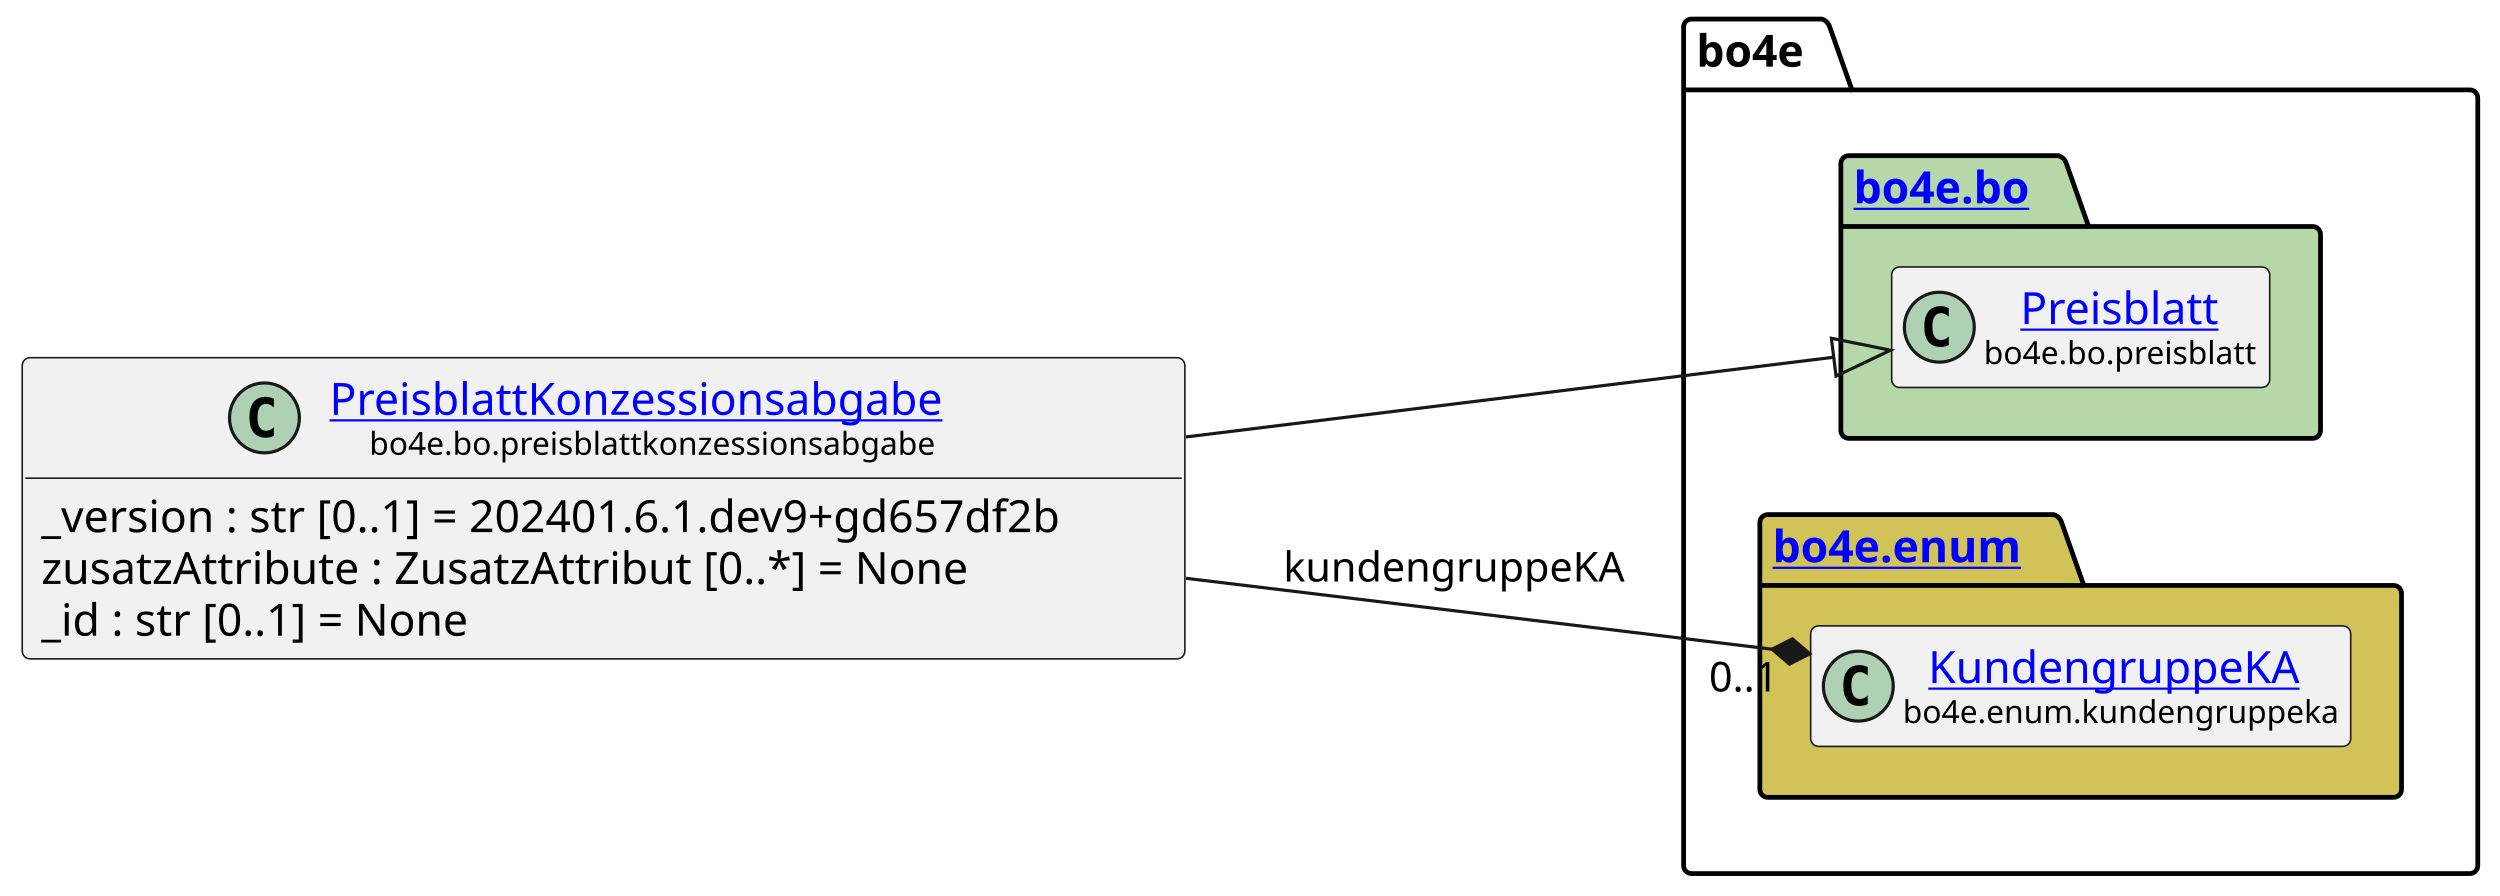
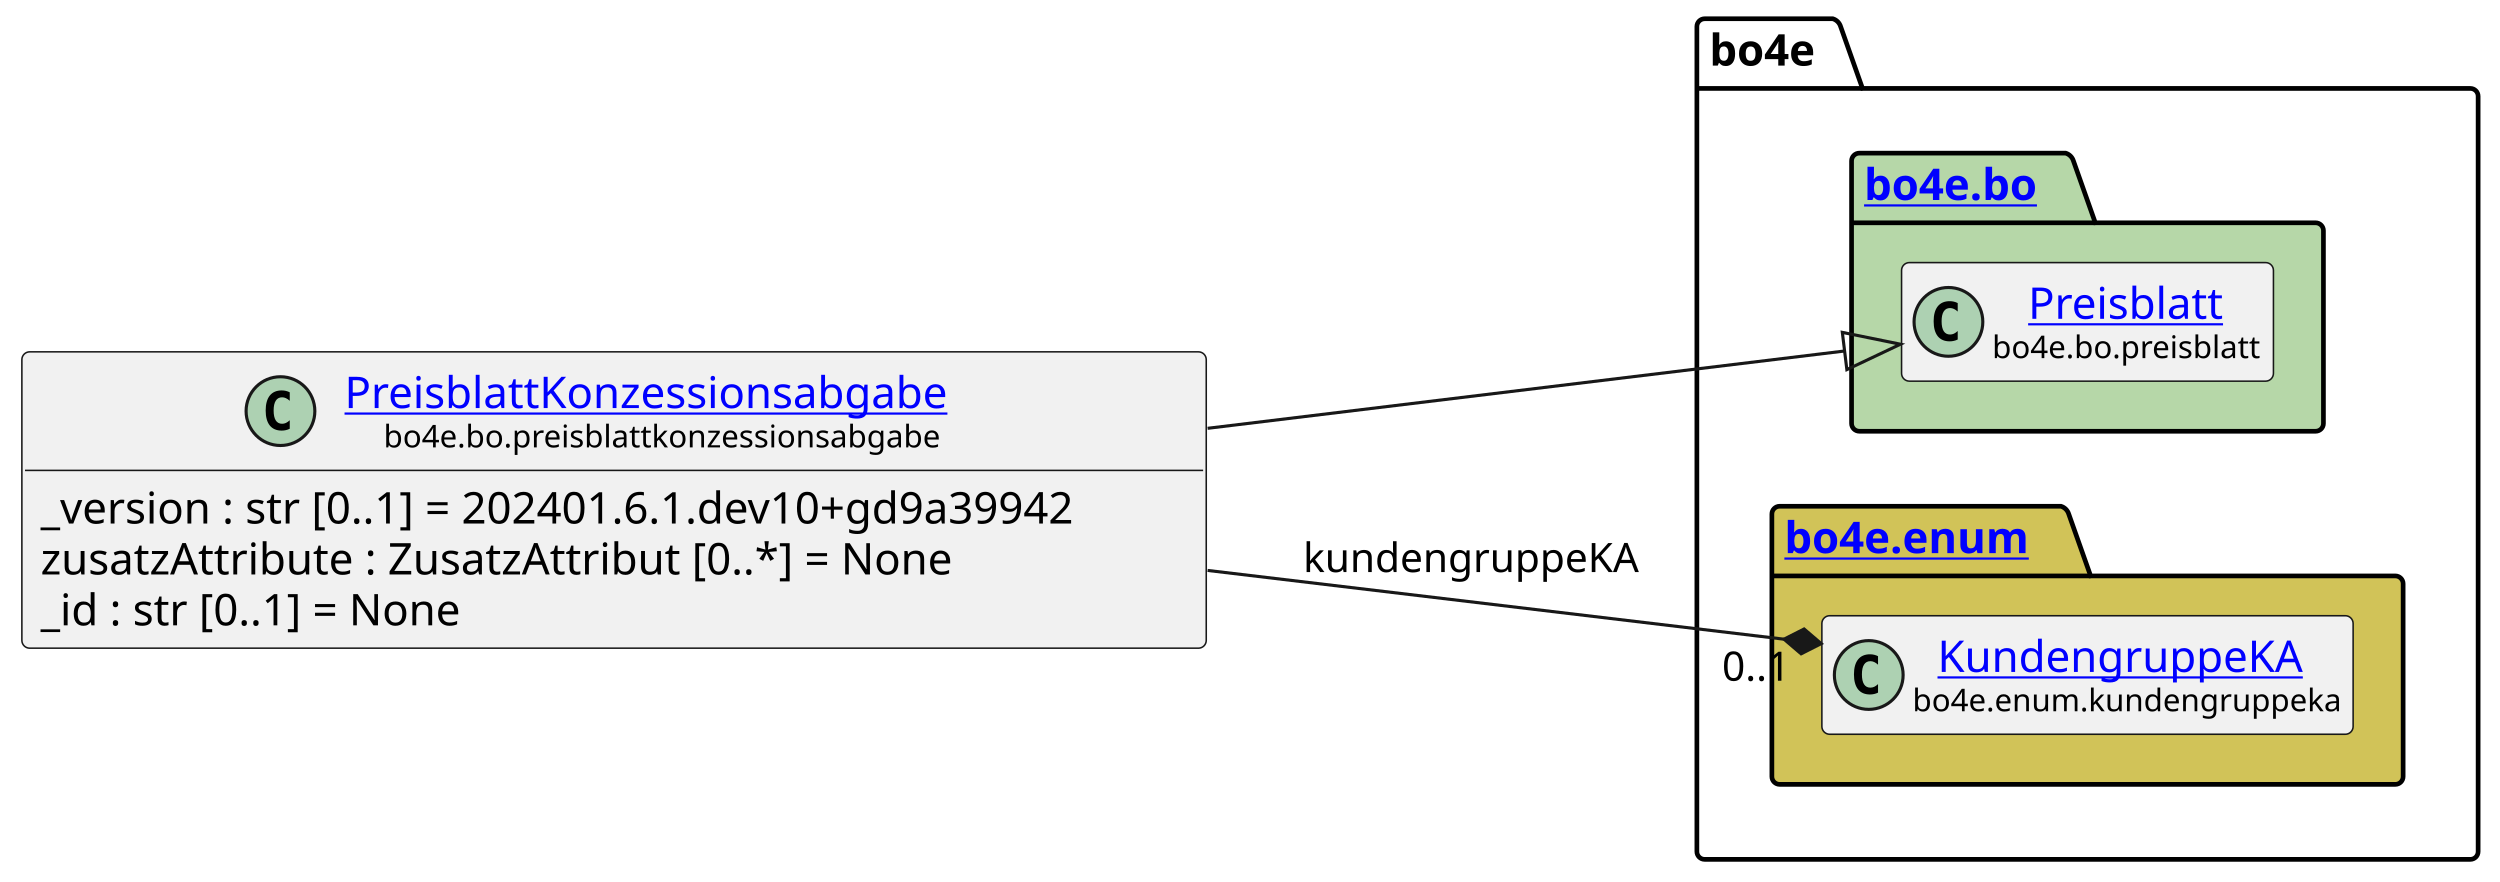
- <svg xmlns="http://www.w3.org/2000/svg" xmlns:xlink="http://www.w3.org/1999/xlink" contentStyleType="text/css" height="282px" preserveAspectRatio="none" style="width:787px;height:282px;background:#FFFFFF;" version="1.1" viewBox="0 0 787 282" width="787px" zoomAndPan="magnify">
+ <svg xmlns="http://www.w3.org/2000/svg" xmlns:xlink="http://www.w3.org/1999/xlink" contentStyleType="text/css" height="282px" preserveAspectRatio="none" style="width:800px;height:282px;background:#FFFFFF;" version="1.1" viewBox="0 0 800 282" width="800px" zoomAndPan="magnify">
  <defs />
  <g>
    <g id="cluster_bo4e">
-       <path d="M532.5,6 L573.5,6 A3.75,3.75 0 0 1 576,8.5 L583,28.297 L777.5,28.297 A2.5,2.5 0 0 1 780,30.797 L780,272.5 A2.5,2.5 0 0 1 777.5,275 L532.5,275 A2.5,2.5 0 0 1 530,272.5 L530,8.5 A2.5,2.5 0 0 1 532.5,6 " fill="none" style="stroke:#000000;stroke-width:1.5;" />
-       <line style="stroke:#000000;stroke-width:1.5;" x1="530" x2="583" y1="28.297" y2="28.297" />
-       <text fill="#000000" font-family="sans-serif" font-size="14" font-weight="bold" lengthAdjust="spacing" textLength="40" x="534" y="20.995">bo4e</text>
+       <path d="M545.5,6 L586.5,6 A3.75,3.75 0 0 1 589,8.5 L596,28.297 L790.5,28.297 A2.5,2.5 0 0 1 793,30.797 L793,272.5 A2.5,2.5 0 0 1 790.5,275 L545.5,275 A2.5,2.5 0 0 1 543,272.5 L543,8.5 A2.5,2.5 0 0 1 545.5,6 " fill="none" style="stroke:#000000;stroke-width:1.5;" />
+       <line style="stroke:#000000;stroke-width:1.5;" x1="543" x2="596" y1="28.297" y2="28.297" />
+       <text fill="#000000" font-family="sans-serif" font-size="14" font-weight="bold" lengthAdjust="spacing" textLength="40" x="547" y="20.995">bo4e</text>
    </g>
    <g id="cluster_bo">
-       <path d="M582,49 L648,49 A3.75,3.75 0 0 1 650.5,51.5 L657.5,71.297 L728,71.297 A2.5,2.5 0 0 1 730.5,73.797 L730.5,135.5 A2.5,2.5 0 0 1 728,138 L582,138 A2.5,2.5 0 0 1 579.5,135.5 L579.5,51.5 A2.5,2.5 0 0 1 582,49 " fill="#B6D7A8" style="stroke:#000000;stroke-width:1.5;" />
-       <line style="stroke:#000000;stroke-width:1.5;" x1="579.5" x2="657.5" y1="71.297" y2="71.297" />
+       <path d="M595,49 L661,49 A3.75,3.75 0 0 1 663.5,51.5 L670.5,71.297 L741,71.297 A2.5,2.5 0 0 1 743.5,73.797 L743.5,135.5 A2.5,2.5 0 0 1 741,138 L595,138 A2.5,2.5 0 0 1 592.5,135.5 L592.5,51.5 A2.5,2.5 0 0 1 595,49 " fill="#B6D7A8" style="stroke:#000000;stroke-width:1.5;" />
+       <line style="stroke:#000000;stroke-width:1.5;" x1="592.5" x2="670.5" y1="71.297" y2="71.297" />
      <a href="https://bo4e.github.io/BO4E-python/latest/api/bo4e.bo.html" target="_top" title="https://bo4e.github.io/BO4E-python/latest/api/bo4e.bo.html" xlink:actuate="onRequest" xlink:href="https://bo4e.github.io/BO4E-python/latest/api/bo4e.bo.html" xlink:show="new" xlink:title="https://bo4e.github.io/BO4E-python/latest/api/bo4e.bo.html" xlink:type="simple">
-         <text fill="#0000FF" font-family="sans-serif" font-size="14" font-weight="bold" lengthAdjust="spacing" text-decoration="underline" textLength="65" x="583.5" y="63.995">bo4e.bo</text>
+         <text fill="#0000FF" font-family="sans-serif" font-size="14" font-weight="bold" lengthAdjust="spacing" text-decoration="underline" textLength="65" x="596.5" y="63.995">bo4e.bo</text>
      </a>
    </g>
    <g id="cluster_enum">
-       <path d="M556.5,162 L646.5,162 A3.75,3.75 0 0 1 649,164.5 L656,184.297 L753.5,184.297 A2.5,2.5 0 0 1 756,186.797 L756,248.5 A2.5,2.5 0 0 1 753.5,251 L556.5,251 A2.5,2.5 0 0 1 554,248.5 L554,164.5 A2.5,2.5 0 0 1 556.5,162 " fill="#D1C358" style="stroke:#000000;stroke-width:1.5;" />
-       <line style="stroke:#000000;stroke-width:1.5;" x1="554" x2="656" y1="184.297" y2="184.297" />
+       <path d="M569.5,162 L659.5,162 A3.75,3.75 0 0 1 662,164.5 L669,184.297 L766.5,184.297 A2.5,2.5 0 0 1 769,186.797 L769,248.5 A2.5,2.5 0 0 1 766.5,251 L569.5,251 A2.5,2.5 0 0 1 567,248.5 L567,164.5 A2.5,2.5 0 0 1 569.5,162 " fill="#D1C358" style="stroke:#000000;stroke-width:1.5;" />
+       <line style="stroke:#000000;stroke-width:1.5;" x1="567" x2="669" y1="184.297" y2="184.297" />
      <a href="https://bo4e.github.io/BO4E-python/latest/api/bo4e.enum.html" target="_top" title="https://bo4e.github.io/BO4E-python/latest/api/bo4e.enum.html" xlink:actuate="onRequest" xlink:href="https://bo4e.github.io/BO4E-python/latest/api/bo4e.enum.html" xlink:show="new" xlink:title="https://bo4e.github.io/BO4E-python/latest/api/bo4e.enum.html" xlink:type="simple">
-         <text fill="#0000FF" font-family="sans-serif" font-size="14" font-weight="bold" lengthAdjust="spacing" text-decoration="underline" textLength="89" x="558" y="176.995">bo4e.enum</text>
+         <text fill="#0000FF" font-family="sans-serif" font-size="14" font-weight="bold" lengthAdjust="spacing" text-decoration="underline" textLength="89" x="571" y="176.995">bo4e.enum</text>
      </a>
    </g>
    <g id="elem_Preisblatt">
-       <rect codeLine="10" fill="#F1F1F1" height="37.938" id="Preisblatt" rx="2.5" ry="2.5" style="stroke:#181818;stroke-width:0.5;" width="119" x="595.5" y="84.03" />
-       <ellipse cx="610.5" cy="102.999" fill="#ADD1B2" rx="11" ry="11" style="stroke:#181818;stroke-width:1.0;" />
-       <path d="M613.469,108.639 Q612.891,108.936 612.25,109.077 Q611.609,109.233 610.906,109.233 Q608.406,109.233 607.078,107.593 Q605.766,105.936 605.766,102.811 Q605.766,99.686 607.078,98.03 Q608.406,96.374 610.906,96.374 Q611.609,96.374 612.25,96.53 Q612.906,96.686 613.469,96.983 L613.469,99.702 Q612.844,99.124 612.25,98.858 Q611.656,98.577 611.031,98.577 Q609.688,98.577 609,99.655 Q608.312,100.718 608.312,102.811 Q608.312,104.905 609,105.983 Q609.688,107.046 611.031,107.046 Q611.656,107.046 612.25,106.78 Q612.844,106.499 613.469,105.921 L613.469,108.639 Z " fill="#000000" />
+       <rect codeLine="10" fill="#F1F1F1" height="37.938" id="Preisblatt" rx="2.5" ry="2.5" style="stroke:#181818;stroke-width:0.5;" width="119" x="608.5" y="84.03" />
+       <ellipse cx="623.5" cy="102.999" fill="#ADD1B2" rx="11" ry="11" style="stroke:#181818;stroke-width:1.0;" />
+       <path d="M626.469,108.639 Q625.891,108.936 625.25,109.077 Q624.609,109.233 623.906,109.233 Q621.406,109.233 620.078,107.593 Q618.766,105.936 618.766,102.811 Q618.766,99.686 620.078,98.03 Q621.406,96.374 623.906,96.374 Q624.609,96.374 625.25,96.53 Q625.906,96.686 626.469,96.983 L626.469,99.702 Q625.844,99.124 625.25,98.858 Q624.656,98.577 624.031,98.577 Q622.688,98.577 622,99.655 Q621.312,100.718 621.312,102.811 Q621.312,104.905 622,105.983 Q622.688,107.046 624.031,107.046 Q624.656,107.046 625.25,106.78 Q625.844,106.499 626.469,105.921 L626.469,108.639 Z " fill="#000000" />
      <a href="https://bo4e.github.io/BO4E-python/latest/api/bo4e.bo.html#bo4e.bo.preisblatt.Preisblatt" target="_top" title="https://bo4e.github.io/BO4E-python/latest/api/bo4e.bo.html#bo4e.bo.preisblatt.Preisblatt" xlink:actuate="onRequest" xlink:href="https://bo4e.github.io/BO4E-python/latest/api/bo4e.bo.html#bo4e.bo.preisblatt.Preisblatt" xlink:show="new" xlink:title="https://bo4e.github.io/BO4E-python/latest/api/bo4e.bo.html#bo4e.bo.preisblatt.Preisblatt" xlink:type="simple">
-         <text fill="#0000FF" font-family="sans-serif" font-size="14" lengthAdjust="spacing" text-decoration="underline" textLength="64" x="636" y="102.025">Preisblatt</text>
+         <text fill="#0000FF" font-family="sans-serif" font-size="14" lengthAdjust="spacing" text-decoration="underline" textLength="64" x="649" y="102.025">Preisblatt</text>
      </a>
-       <text fill="#000000" font-family="sans-serif" font-size="10" lengthAdjust="spacing" textLength="87" x="624.5" y="114.609">bo4e.bo.preisblatt</text>
+       <text fill="#000000" font-family="sans-serif" font-size="10" lengthAdjust="spacing" textLength="87" x="637.5" y="114.609">bo4e.bo.preisblatt</text>
    </g>
    <g id="elem_KundengruppeKA">
-       <rect codeLine="13" fill="#F1F1F1" height="37.938" id="KundengruppeKA" rx="2.5" ry="2.5" style="stroke:#181818;stroke-width:0.5;" width="170" x="570" y="197.03" />
-       <ellipse cx="585" cy="215.999" fill="#ADD1B2" rx="11" ry="11" style="stroke:#181818;stroke-width:1.0;" />
-       <path d="M587.969,221.639 Q587.391,221.936 586.75,222.077 Q586.109,222.233 585.406,222.233 Q582.906,222.233 581.578,220.593 Q580.266,218.936 580.266,215.811 Q580.266,212.686 581.578,211.03 Q582.906,209.374 585.406,209.374 Q586.109,209.374 586.75,209.53 Q587.406,209.686 587.969,209.983 L587.969,212.702 Q587.344,212.124 586.75,211.858 Q586.156,211.577 585.531,211.577 Q584.188,211.577 583.5,212.655 Q582.812,213.718 582.812,215.811 Q582.812,217.905 583.5,218.983 Q584.188,220.046 585.531,220.046 Q586.156,220.046 586.75,219.78 Q587.344,219.499 587.969,218.921 L587.969,221.639 Z " fill="#000000" />
+       <rect codeLine="13" fill="#F1F1F1" height="37.938" id="KundengruppeKA" rx="2.5" ry="2.5" style="stroke:#181818;stroke-width:0.5;" width="170" x="583" y="197.03" />
+       <ellipse cx="598" cy="215.999" fill="#ADD1B2" rx="11" ry="11" style="stroke:#181818;stroke-width:1.0;" />
+       <path d="M600.969,221.639 Q600.391,221.936 599.75,222.077 Q599.109,222.233 598.406,222.233 Q595.906,222.233 594.578,220.593 Q593.266,218.936 593.266,215.811 Q593.266,212.686 594.578,211.03 Q595.906,209.374 598.406,209.374 Q599.109,209.374 599.75,209.53 Q600.406,209.686 600.969,209.983 L600.969,212.702 Q600.344,212.124 599.75,211.858 Q599.156,211.577 598.531,211.577 Q597.188,211.577 596.5,212.655 Q595.812,213.718 595.812,215.811 Q595.812,217.905 596.5,218.983 Q597.188,220.046 598.531,220.046 Q599.156,220.046 599.75,219.78 Q600.344,219.499 600.969,218.921 L600.969,221.639 Z " fill="#000000" />
      <a href="https://bo4e.github.io/BO4E-python/latest/api/bo4e.enum.html#bo4e.enum.kundengruppeka.KundengruppeKA" target="_top" title="https://bo4e.github.io/BO4E-python/latest/api/bo4e.enum.html#bo4e.enum.kundengruppeka.KundengruppeKA" xlink:actuate="onRequest" xlink:href="https://bo4e.github.io/BO4E-python/latest/api/bo4e.enum.html#bo4e.enum.kundengruppeka.KundengruppeKA" xlink:show="new" xlink:title="https://bo4e.github.io/BO4E-python/latest/api/bo4e.enum.html#bo4e.enum.kundengruppeka.KundengruppeKA" xlink:type="simple">
-         <text fill="#0000FF" font-family="sans-serif" font-size="14" lengthAdjust="spacing" text-decoration="underline" textLength="122" x="607" y="215.025">KundengruppeKA</text>
+         <text fill="#0000FF" font-family="sans-serif" font-size="14" lengthAdjust="spacing" text-decoration="underline" textLength="122" x="620" y="215.025">KundengruppeKA</text>
      </a>
-       <text fill="#000000" font-family="sans-serif" font-size="10" lengthAdjust="spacing" textLength="138" x="599" y="227.609">bo4e.enum.kundengruppeka</text>
+       <text fill="#000000" font-family="sans-serif" font-size="10" lengthAdjust="spacing" textLength="138" x="612" y="227.609">bo4e.enum.kundengruppeka</text>
    </g>
    <g id="elem_PreisblattKonzessionsabgabe">
-       <rect codeLine="3" fill="#F1F1F1" height="94.828" id="PreisblattKonzessionsabgabe" rx="2.5" ry="2.5" style="stroke:#181818;stroke-width:0.5;" width="366" x="7" y="112.59" />
-       <ellipse cx="83.25" cy="131.559" fill="#ADD1B2" rx="11" ry="11" style="stroke:#181818;stroke-width:1.0;" />
-       <path d="M86.219,137.199 Q85.641,137.496 85,137.637 Q84.359,137.793 83.656,137.793 Q81.156,137.793 79.828,136.153 Q78.516,134.496 78.516,131.371 Q78.516,128.246 79.828,126.59 Q81.156,124.934 83.656,124.934 Q84.359,124.934 85,125.09 Q85.656,125.246 86.219,125.543 L86.219,128.262 Q85.594,127.684 85,127.418 Q84.406,127.137 83.781,127.137 Q82.438,127.137 81.75,128.215 Q81.062,129.278 81.062,131.371 Q81.062,133.465 81.75,134.543 Q82.438,135.606 83.781,135.606 Q84.406,135.606 85,135.34 Q85.594,135.059 86.219,134.481 L86.219,137.199 Z " fill="#000000" />
+       <rect codeLine="3" fill="#F1F1F1" height="94.828" id="PreisblattKonzessionsabgabe" rx="2.5" ry="2.5" style="stroke:#181818;stroke-width:0.5;" width="379" x="7" y="112.59" />
+       <ellipse cx="89.75" cy="131.559" fill="#ADD1B2" rx="11" ry="11" style="stroke:#181818;stroke-width:1.0;" />
+       <path d="M92.719,137.199 Q92.141,137.496 91.5,137.637 Q90.859,137.793 90.156,137.793 Q87.656,137.793 86.328,136.153 Q85.016,134.496 85.016,131.371 Q85.016,128.246 86.328,126.59 Q87.656,124.934 90.156,124.934 Q90.859,124.934 91.5,125.09 Q92.156,125.246 92.719,125.543 L92.719,128.262 Q92.094,127.684 91.5,127.418 Q90.906,127.137 90.281,127.137 Q88.938,127.137 88.25,128.215 Q87.562,129.278 87.562,131.371 Q87.562,133.465 88.25,134.543 Q88.938,135.606 90.281,135.606 Q90.906,135.606 91.5,135.34 Q92.094,135.059 92.719,134.481 L92.719,137.199 Z " fill="#000000" />
      <a href="https://bo4e.github.io/BO4E-python/latest/api/bo4e.bo.html#bo4e.bo.preisblattkonzessionsabgabe.PreisblattKonzessionsabgabe" target="_top" title="https://bo4e.github.io/BO4E-python/latest/api/bo4e.bo.html#bo4e.bo.preisblattkonzessionsabgabe.PreisblattKonzessionsabgabe" xlink:actuate="onRequest" xlink:href="https://bo4e.github.io/BO4E-python/latest/api/bo4e.bo.html#bo4e.bo.preisblattkonzessionsabgabe.PreisblattKonzessionsabgabe" xlink:show="new" xlink:title="https://bo4e.github.io/BO4E-python/latest/api/bo4e.bo.html#bo4e.bo.preisblattkonzessionsabgabe.PreisblattKonzessionsabgabe" xlink:type="simple">
-         <text fill="#0000FF" font-family="sans-serif" font-size="14" lengthAdjust="spacing" text-decoration="underline" textLength="205" x="103.75" y="130.585">PreisblattKonzessionsabgabe</text>
+         <text fill="#0000FF" font-family="sans-serif" font-size="14" lengthAdjust="spacing" text-decoration="underline" textLength="205" x="110.25" y="130.585">PreisblattKonzessionsabgabe</text>
      </a>
-       <text fill="#000000" font-family="sans-serif" font-size="10" lengthAdjust="spacing" textLength="180" x="116.25" y="143.169">bo4e.bo.preisblattkonzessionsabgabe</text>
-       <line style="stroke:#181818;stroke-width:0.5;" x1="8" x2="372" y1="150.528" y2="150.528" />
-       <text fill="#000000" font-family="sans-serif" font-size="14" lengthAdjust="spacing" textLength="354" x="13" y="167.523">_version : str [0..1] = 202401.6.1.dev9+gd657df2b</text>
+       <text fill="#000000" font-family="sans-serif" font-size="10" lengthAdjust="spacing" textLength="180" x="122.75" y="143.169">bo4e.bo.preisblattkonzessionsabgabe</text>
+       <line style="stroke:#181818;stroke-width:0.5;" x1="8" x2="385" y1="150.528" y2="150.528" />
+       <text fill="#000000" font-family="sans-serif" font-size="14" lengthAdjust="spacing" textLength="367" x="13" y="167.523">_version : str [0..1] = 202401.6.1.dev10+gd9a39942</text>
      <text fill="#000000" font-family="sans-serif" font-size="14" lengthAdjust="spacing" textLength="311" x="13" y="183.82">zusatzAttribute : ZusatzAttribut [0..*] = None</text>
      <text fill="#000000" font-family="sans-serif" font-size="14" lengthAdjust="spacing" textLength="147" x="13" y="200.116">_id : str [0..1] = None</text>
    </g>
    <g id="link_PreisblattKonzessionsabgabe_Preisblatt">
-       <path codeLine="16" d="M373.33,137.55 C452.28,127.83 521.365,119.329 577.255,112.449 " fill="none" id="PreisblattKonzessionsabgabe-to-Preisblatt" style="stroke:#181818;stroke-width:1.0;" />
-       <polygon fill="none" points="595.12,110.25,576.522,106.494,577.988,118.404,595.12,110.25" style="stroke:#181818;stroke-width:1.0;" />
+       <path codeLine="16" d="M386.43,137.06 C465.81,127.43 534.581,119.079 590.271,112.319 " fill="none" id="PreisblattKonzessionsabgabe-to-Preisblatt" style="stroke:#181818;stroke-width:1.0;" />
+       <polygon fill="none" points="608.14,110.15,589.548,106.363,590.994,118.275,608.14,110.15" style="stroke:#181818;stroke-width:1.0;" />
    </g>
    <g id="link_PreisblattKonzessionsabgabe_KundengruppeKA">
-       <path codeLine="17" d="M373.33,182.05 C441.14,190.26 502.957,197.728 557.817,204.368 " fill="none" id="PreisblattKonzessionsabgabe-to-KundengruppeKA" style="stroke:#181818;stroke-width:1.0;" />
-       <polygon fill="#181818" points="569.73,205.81,564.254,201.118,557.817,204.368,563.293,209.06,569.73,205.81" style="stroke:#181818;stroke-width:1.0;" />
-       <text fill="#000000" font-family="sans-serif" font-size="13" lengthAdjust="spacing" textLength="109" x="404" y="183.067">kundengruppeKA</text>
-       <text fill="#000000" font-family="sans-serif" font-size="13" lengthAdjust="spacing" textLength="24" x="537.979" y="217.668">0..1</text>
+       <path codeLine="17" d="M386.43,182.54 C454.6,190.67 516.205,198.007 570.875,204.537 " fill="none" id="PreisblattKonzessionsabgabe-to-KundengruppeKA" style="stroke:#181818;stroke-width:1.0;" />
+       <polygon fill="#181818" points="582.79,205.96,577.307,201.277,570.875,204.537,576.358,209.22,582.79,205.96" style="stroke:#181818;stroke-width:1.0;" />
+       <text fill="#000000" font-family="sans-serif" font-size="13" lengthAdjust="spacing" textLength="109" x="417" y="183.067">kundengruppeKA</text>
+       <text fill="#000000" font-family="sans-serif" font-size="13" lengthAdjust="spacing" textLength="24" x="551.044" y="217.83">0..1</text>
    </g>
  </g>
</svg>
